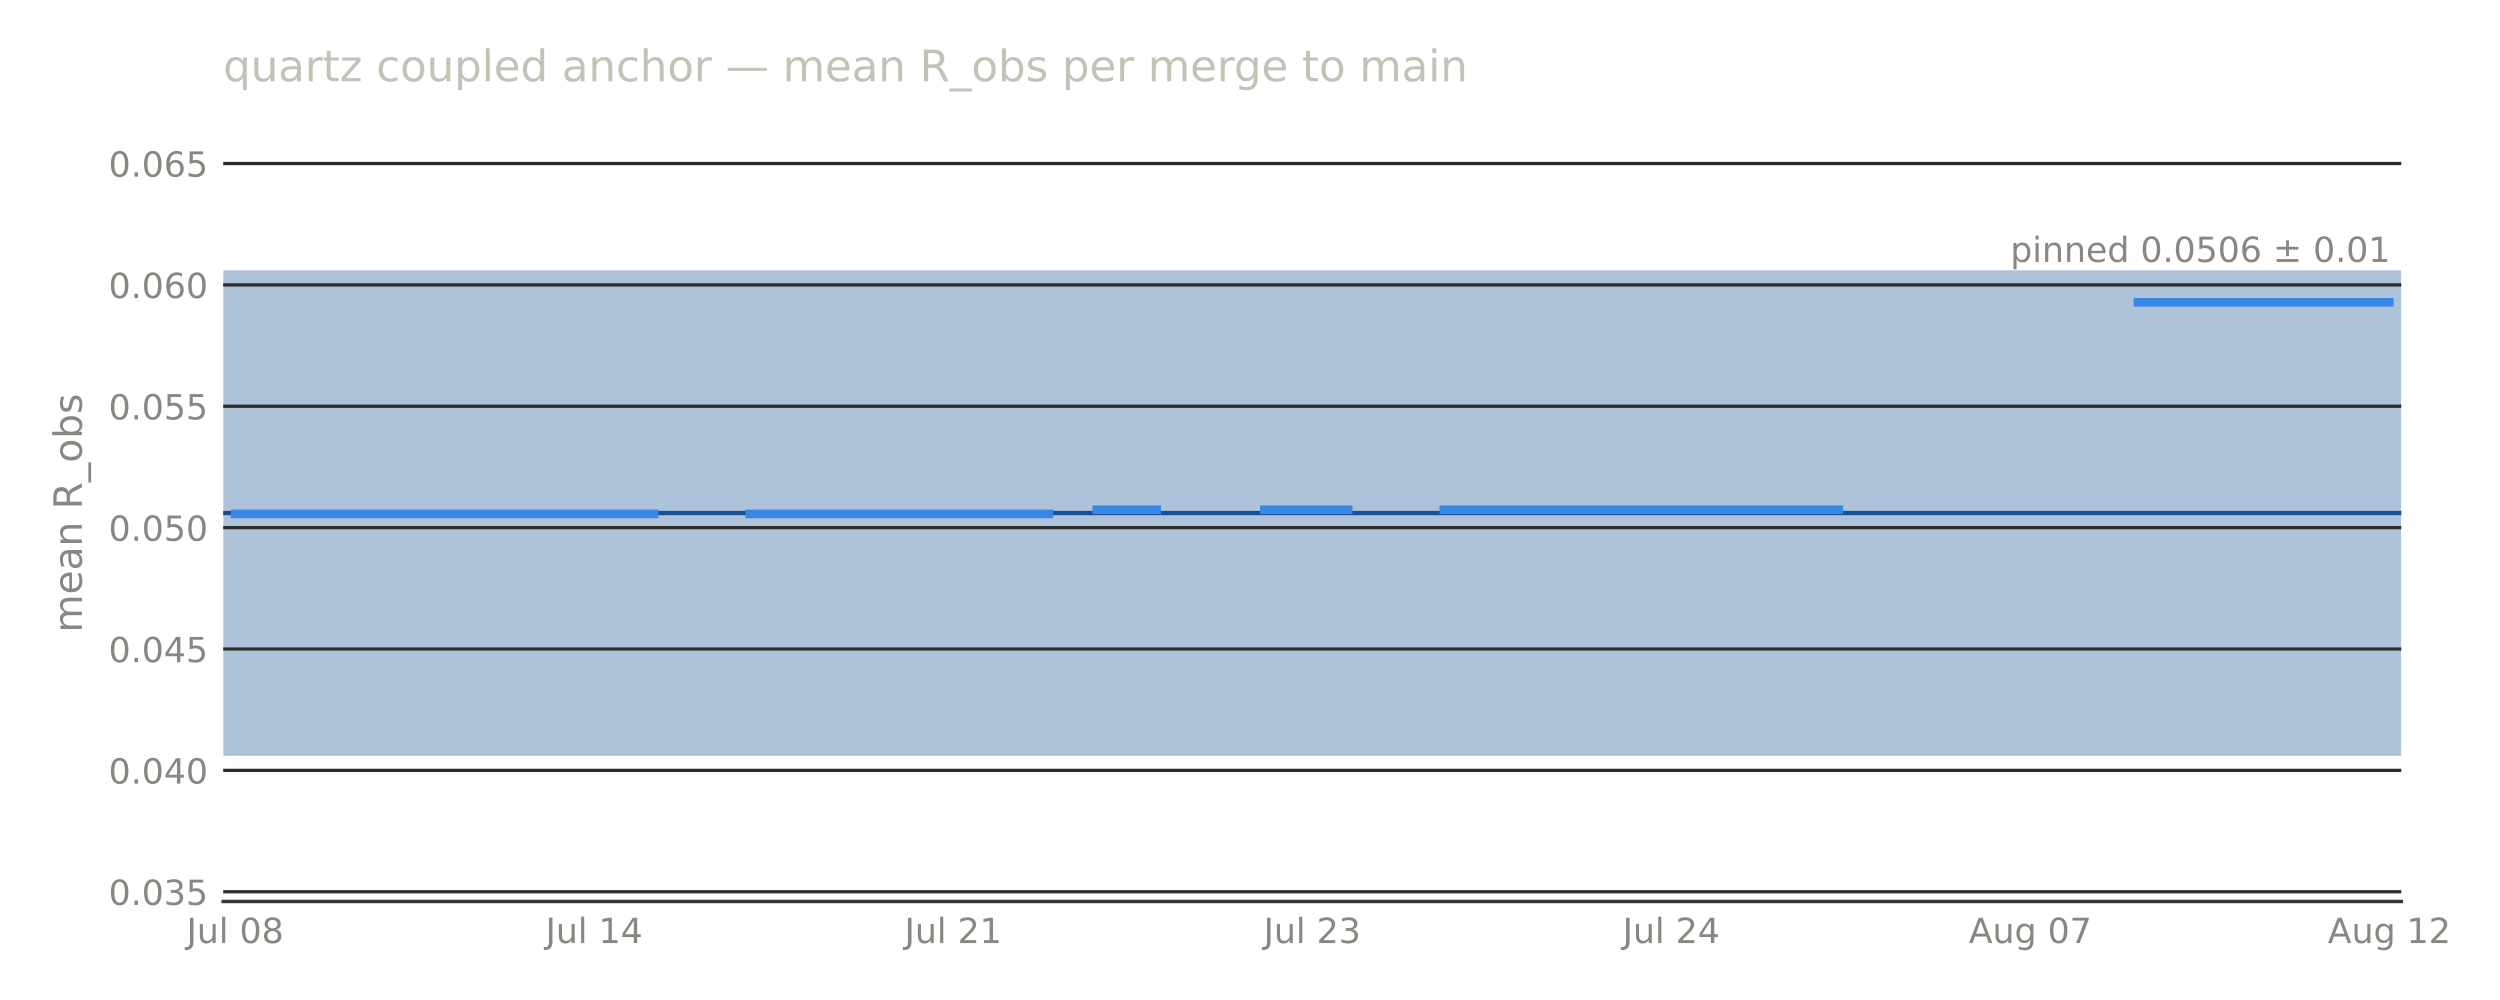
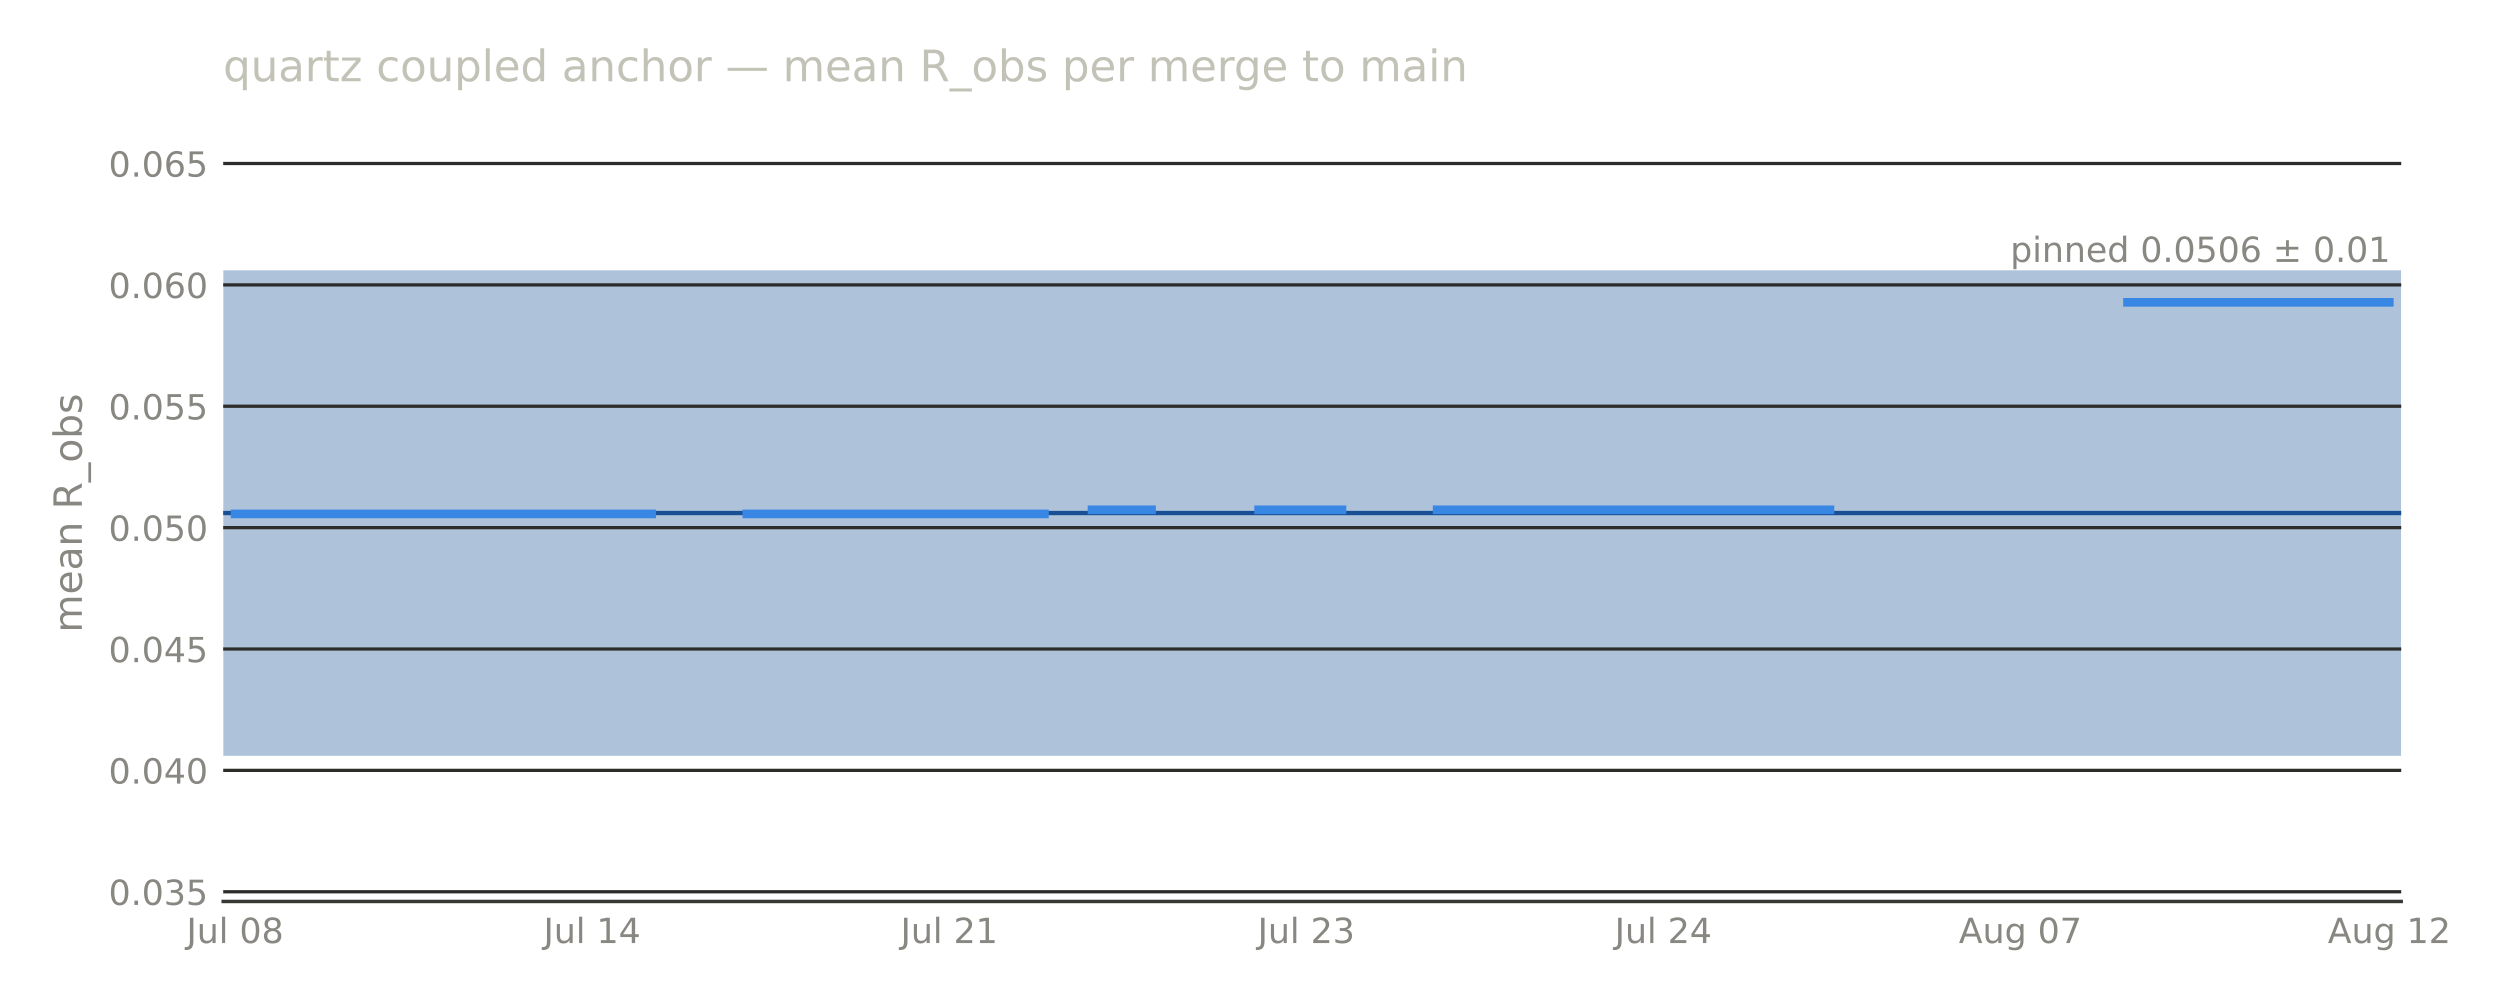
<svg xmlns="http://www.w3.org/2000/svg" width="576pt" height="230.4pt" viewBox="0 0 576 230.4" version="1.1">
  <defs>
    <style type="text/css">*{stroke-linejoin: round; stroke-linecap: butt}</style>
  </defs>
  <g id="figure_1">
    <g id="patch_1">
      <path d="M 0 230.4  L 576 230.4  L 576 0  L 0 0  L 0 230.4  z " style="fill: none; opacity: 0" />
    </g>
    <g id="axes_1">
      <g id="patch_2">
-         <path d="M 51.422 207.698  L 553.253 207.698  L 553.253 28.72  L 51.422 28.72  L 51.422 207.698  z " style="fill: none" />
+         <path d="M 51.422 207.698  L 553.239 207.698  L 553.239 28.72  L 51.422 28.72  L 51.422 207.698  z " style="fill: none" />
      </g>
      <g id="patch_3">
-         <path d="M 51.422 174.14  L 553.253 174.14  L 553.253 62.278  L 51.422 62.278  z " clip-path="url(#p7bf88b85b4)" style="fill: #184f95; opacity: 0.35" />
+         <path d="M 51.422 174.14  L 553.239 174.14  L 553.239 62.278  L 51.422 62.278  z " clip-path="url(#p6192127bf5)" style="fill: #184f95; opacity: 0.35" />
      </g>
      <g id="matplotlib.axis_1">
        <g id="xtick_1">
          <g id="line2d_1" />
          <g id="text_1">
-             <text style="font-size: 8px; font-family: 'DejaVu Sans', 'Bitstream Vera Sans', 'Computer Modern Sans Serif', 'Lucida Grande', 'Verdana', 'Geneva', 'Lucid', 'Arial', 'Helvetica', 'Avant Garde', sans-serif; text-anchor: middle; fill: #898781" x="54.179" y="217.277" transform="rotate(-0 54.17942 217.2769)">Jul 08</text>
+             <text style="font-size: 8px; font-family: 'DejaVu Sans', 'Bitstream Vera Sans', 'Computer Modern Sans Serif', 'Lucida Grande', 'Verdana', 'Geneva', 'Lucid', 'Arial', 'Helvetica', 'Avant Garde', sans-serif; text-anchor: middle; fill: #898781" x="54.164" y="217.277" transform="rotate(-0 54.16428 217.2769)">Jul 08</text>
          </g>
        </g>
        <g id="xtick_2">
          <g id="line2d_2" />
          <g id="text_2">
-             <text style="font-size: 8px; font-family: 'DejaVu Sans', 'Bitstream Vera Sans', 'Computer Modern Sans Serif', 'Lucida Grande', 'Verdana', 'Geneva', 'Lucid', 'Arial', 'Helvetica', 'Avant Garde', sans-serif; text-anchor: middle; fill: #898781" x="136.899" y="217.277" transform="rotate(-0 136.8988 217.2769)">Jul 14</text>
+             <text style="font-size: 8px; font-family: 'DejaVu Sans', 'Bitstream Vera Sans', 'Computer Modern Sans Serif', 'Lucida Grande', 'Verdana', 'Geneva', 'Lucid', 'Arial', 'Helvetica', 'Avant Garde', sans-serif; text-anchor: middle; fill: #898781" x="136.429" y="217.277" transform="rotate(-0 136.4294 217.2769)">Jul 14</text>
          </g>
        </g>
        <g id="xtick_3">
          <g id="line2d_3" />
          <g id="text_3">
-             <text style="font-size: 8px; font-family: 'DejaVu Sans', 'Bitstream Vera Sans', 'Computer Modern Sans Serif', 'Lucida Grande', 'Verdana', 'Geneva', 'Lucid', 'Arial', 'Helvetica', 'Avant Garde', sans-serif; text-anchor: middle; fill: #898781" x="219.618" y="217.277" transform="rotate(-0 219.6181 217.2769)">Jul 21</text>
+             <text style="font-size: 8px; font-family: 'DejaVu Sans', 'Bitstream Vera Sans', 'Computer Modern Sans Serif', 'Lucida Grande', 'Verdana', 'Geneva', 'Lucid', 'Arial', 'Helvetica', 'Avant Garde', sans-serif; text-anchor: middle; fill: #898781" x="218.695" y="217.277" transform="rotate(-0 218.6945 217.2769)">Jul 21</text>
          </g>
        </g>
        <g id="xtick_4">
          <g id="line2d_4" />
          <g id="text_4">
-             <text style="font-size: 8px; font-family: 'DejaVu Sans', 'Bitstream Vera Sans', 'Computer Modern Sans Serif', 'Lucida Grande', 'Verdana', 'Geneva', 'Lucid', 'Arial', 'Helvetica', 'Avant Garde', sans-serif; text-anchor: middle; fill: #898781" x="302.337" y="217.277" transform="rotate(-0 302.3374 217.2769)">Jul 23</text>
+             <text style="font-size: 8px; font-family: 'DejaVu Sans', 'Bitstream Vera Sans', 'Computer Modern Sans Serif', 'Lucida Grande', 'Verdana', 'Geneva', 'Lucid', 'Arial', 'Helvetica', 'Avant Garde', sans-serif; text-anchor: middle; fill: #898781" x="300.96" y="217.277" transform="rotate(-0 300.9596 217.2769)">Jul 23</text>
          </g>
        </g>
        <g id="xtick_5">
          <g id="line2d_5" />
          <g id="text_5">
-             <text style="font-size: 8px; font-family: 'DejaVu Sans', 'Bitstream Vera Sans', 'Computer Modern Sans Serif', 'Lucida Grande', 'Verdana', 'Geneva', 'Lucid', 'Arial', 'Helvetica', 'Avant Garde', sans-serif; text-anchor: middle; fill: #898781" x="385.057" y="217.277" transform="rotate(-0 385.0568 217.2769)">Jul 24</text>
+             <text style="font-size: 8px; font-family: 'DejaVu Sans', 'Bitstream Vera Sans', 'Computer Modern Sans Serif', 'Lucida Grande', 'Verdana', 'Geneva', 'Lucid', 'Arial', 'Helvetica', 'Avant Garde', sans-serif; text-anchor: middle; fill: #898781" x="383.225" y="217.277" transform="rotate(-0 383.2248 217.2769)">Jul 24</text>
          </g>
        </g>
        <g id="xtick_6">
          <g id="line2d_6" />
          <g id="text_6">
-             <text style="font-size: 8px; font-family: 'DejaVu Sans', 'Bitstream Vera Sans', 'Computer Modern Sans Serif', 'Lucida Grande', 'Verdana', 'Geneva', 'Lucid', 'Arial', 'Helvetica', 'Avant Garde', sans-serif; text-anchor: middle; fill: #898781" x="467.776" y="217.276" transform="rotate(-0 467.7761 217.2763)">Aug 07</text>
+             <text style="font-size: 8px; font-family: 'DejaVu Sans', 'Bitstream Vera Sans', 'Computer Modern Sans Serif', 'Lucida Grande', 'Verdana', 'Geneva', 'Lucid', 'Arial', 'Helvetica', 'Avant Garde', sans-serif; text-anchor: middle; fill: #898781" x="465.49" y="217.276" transform="rotate(-0 465.4899 217.2763)">Aug 07</text>
          </g>
        </g>
        <g id="xtick_7">
          <g id="line2d_7" />
          <g id="text_7">
-             <text style="font-size: 8px; font-family: 'DejaVu Sans', 'Bitstream Vera Sans', 'Computer Modern Sans Serif', 'Lucida Grande', 'Verdana', 'Geneva', 'Lucid', 'Arial', 'Helvetica', 'Avant Garde', sans-serif; text-anchor: middle; fill: #898781" x="550.495" y="217.276" transform="rotate(-0 550.4954 217.2763)">Aug 12</text>
+             <text style="font-size: 8px; font-family: 'DejaVu Sans', 'Bitstream Vera Sans', 'Computer Modern Sans Serif', 'Lucida Grande', 'Verdana', 'Geneva', 'Lucid', 'Arial', 'Helvetica', 'Avant Garde', sans-serif; text-anchor: middle; fill: #898781" x="550.497" y="217.276" transform="rotate(-0 550.4972 217.2763)">Aug 12</text>
          </g>
        </g>
      </g>
      <g id="matplotlib.axis_2">
        <g id="ytick_1">
          <g id="line2d_8">
-             <path d="M 51.422 205.461  L 553.253 205.461  " clip-path="url(#p7bf88b85b4)" style="fill: none; stroke: #2c2c2a; stroke-width: 0.75; stroke-linecap: square" />
+             <path d="M 51.422 205.461  L 553.239 205.461  " clip-path="url(#p6192127bf5)" style="fill: none; stroke: #2c2c2a; stroke-width: 0.75; stroke-linecap: square" />
          </g>
          <g id="line2d_9" />
          <g id="text_8">
            <text style="font-size: 8px; font-family: 'DejaVu Sans', 'Bitstream Vera Sans', 'Computer Modern Sans Serif', 'Lucida Grande', 'Verdana', 'Geneva', 'Lucid', 'Arial', 'Helvetica', 'Avant Garde', sans-serif; text-anchor: end; fill: #898781" x="47.922" y="208.5" transform="rotate(-0 47.92211 208.5)">0.035</text>
          </g>
        </g>
        <g id="ytick_2">
          <g id="line2d_10">
-             <path d="M 51.422 177.496  L 553.253 177.496  " clip-path="url(#p7bf88b85b4)" style="fill: none; stroke: #2c2c2a; stroke-width: 0.75; stroke-linecap: square" />
+             <path d="M 51.422 177.496  L 553.239 177.496  " clip-path="url(#p6192127bf5)" style="fill: none; stroke: #2c2c2a; stroke-width: 0.75; stroke-linecap: square" />
          </g>
          <g id="line2d_11" />
          <g id="text_9">
            <text style="font-size: 8px; font-family: 'DejaVu Sans', 'Bitstream Vera Sans', 'Computer Modern Sans Serif', 'Lucida Grande', 'Verdana', 'Geneva', 'Lucid', 'Arial', 'Helvetica', 'Avant Garde', sans-serif; text-anchor: end; fill: #898781" x="47.922" y="180.535" transform="rotate(-0 47.92211 180.5346)">0.040</text>
          </g>
        </g>
        <g id="ytick_3">
          <g id="line2d_12">
-             <path d="M 51.422 149.53  L 553.253 149.53  " clip-path="url(#p7bf88b85b4)" style="fill: none; stroke: #2c2c2a; stroke-width: 0.75; stroke-linecap: square" />
+             <path d="M 51.422 149.53  L 553.239 149.53  " clip-path="url(#p6192127bf5)" style="fill: none; stroke: #2c2c2a; stroke-width: 0.75; stroke-linecap: square" />
          </g>
          <g id="line2d_13" />
          <g id="text_10">
            <text style="font-size: 8px; font-family: 'DejaVu Sans', 'Bitstream Vera Sans', 'Computer Modern Sans Serif', 'Lucida Grande', 'Verdana', 'Geneva', 'Lucid', 'Arial', 'Helvetica', 'Avant Garde', sans-serif; text-anchor: end; fill: #898781" x="47.922" y="152.569" transform="rotate(-0 47.92211 152.5693)">0.045</text>
          </g>
        </g>
        <g id="ytick_4">
          <g id="line2d_14">
-             <path d="M 51.422 121.565  L 553.253 121.565  " clip-path="url(#p7bf88b85b4)" style="fill: none; stroke: #2c2c2a; stroke-width: 0.75; stroke-linecap: square" />
+             <path d="M 51.422 121.565  L 553.239 121.565  " clip-path="url(#p6192127bf5)" style="fill: none; stroke: #2c2c2a; stroke-width: 0.75; stroke-linecap: square" />
          </g>
          <g id="line2d_15" />
          <g id="text_11">
            <text style="font-size: 8px; font-family: 'DejaVu Sans', 'Bitstream Vera Sans', 'Computer Modern Sans Serif', 'Lucida Grande', 'Verdana', 'Geneva', 'Lucid', 'Arial', 'Helvetica', 'Avant Garde', sans-serif; text-anchor: end; fill: #898781" x="47.922" y="124.604" transform="rotate(-0 47.92211 124.604)">0.050</text>
          </g>
        </g>
        <g id="ytick_5">
          <g id="line2d_16">
-             <path d="M 51.422 93.6  L 553.253 93.6  " clip-path="url(#p7bf88b85b4)" style="fill: none; stroke: #2c2c2a; stroke-width: 0.75; stroke-linecap: square" />
+             <path d="M 51.422 93.6  L 553.239 93.6  " clip-path="url(#p6192127bf5)" style="fill: none; stroke: #2c2c2a; stroke-width: 0.75; stroke-linecap: square" />
          </g>
          <g id="line2d_17" />
          <g id="text_12">
            <text style="font-size: 8px; font-family: 'DejaVu Sans', 'Bitstream Vera Sans', 'Computer Modern Sans Serif', 'Lucida Grande', 'Verdana', 'Geneva', 'Lucid', 'Arial', 'Helvetica', 'Avant Garde', sans-serif; text-anchor: end; fill: #898781" x="47.922" y="96.639" transform="rotate(-0 47.92211 96.63863)">0.055</text>
          </g>
        </g>
        <g id="ytick_6">
          <g id="line2d_18">
-             <path d="M 51.422 65.634  L 553.253 65.634  " clip-path="url(#p7bf88b85b4)" style="fill: none; stroke: #2c2c2a; stroke-width: 0.75; stroke-linecap: square" />
+             <path d="M 51.422 65.634  L 553.239 65.634  " clip-path="url(#p6192127bf5)" style="fill: none; stroke: #2c2c2a; stroke-width: 0.75; stroke-linecap: square" />
          </g>
          <g id="line2d_19" />
          <g id="text_13">
            <text style="font-size: 8px; font-family: 'DejaVu Sans', 'Bitstream Vera Sans', 'Computer Modern Sans Serif', 'Lucida Grande', 'Verdana', 'Geneva', 'Lucid', 'Arial', 'Helvetica', 'Avant Garde', sans-serif; text-anchor: end; fill: #898781" x="47.922" y="68.673" transform="rotate(-0 47.92211 68.6733)">0.060</text>
          </g>
        </g>
        <g id="ytick_7">
          <g id="line2d_20">
-             <path d="M 51.422 37.669  L 553.253 37.669  " clip-path="url(#p7bf88b85b4)" style="fill: none; stroke: #2c2c2a; stroke-width: 0.75; stroke-linecap: square" />
+             <path d="M 51.422 37.669  L 553.239 37.669  " clip-path="url(#p6192127bf5)" style="fill: none; stroke: #2c2c2a; stroke-width: 0.75; stroke-linecap: square" />
          </g>
          <g id="line2d_21" />
          <g id="text_14">
            <text style="font-size: 8px; font-family: 'DejaVu Sans', 'Bitstream Vera Sans', 'Computer Modern Sans Serif', 'Lucida Grande', 'Verdana', 'Geneva', 'Lucid', 'Arial', 'Helvetica', 'Avant Garde', sans-serif; text-anchor: end; fill: #898781" x="47.922" y="40.708" transform="rotate(-0 47.92211 40.70797)">0.065</text>
          </g>
        </g>
        <g id="text_15">
          <text style="font-size: 9px; font-family: 'DejaVu Sans', 'Bitstream Vera Sans', 'Computer Modern Sans Serif', 'Lucida Grande', 'Verdana', 'Geneva', 'Lucid', 'Arial', 'Helvetica', 'Avant Garde', sans-serif; text-anchor: middle; fill: #898781" x="18.858" y="118.209" transform="rotate(-90 18.8575 118.2091)">mean R_obs</text>
        </g>
      </g>
      <g id="line2d_22">
-         <path d="M 51.422 118.209  L 553.253 118.209  " clip-path="url(#p7bf88b85b4)" style="fill: none; stroke: #184f95; stroke-linecap: square" />
+         <path d="M 51.422 118.209  L 553.239 118.209  " clip-path="url(#p6192127bf5)" style="fill: none; stroke: #184f95; stroke-linecap: square" />
      </g>
      <g id="patch_4">
-         <path d="M 51.422 207.698  L 553.253 207.698  " style="fill: none; stroke: #383835; stroke-width: 0.8; stroke-linejoin: miter; stroke-linecap: square" />
+         <path d="M 51.422 207.698  L 553.239 207.698  " style="fill: none; stroke: #383835; stroke-width: 0.8; stroke-linejoin: miter; stroke-linecap: square" />
      </g>
      <g id="line2d_23">
-         <path d="M 54.179 118.409  L 150.685 118.409  M 172.744 118.409  L 241.677 118.409  M 252.706 117.455  L 266.492 117.455  M 291.308 117.455  L 310.609 117.455  M 332.668 117.455  L 423.659 117.455  M 492.592 69.652  L 550.495 69.652  L 550.495 69.652  " clip-path="url(#p7bf88b85b4)" style="fill: none; stroke: #3987e5; stroke-width: 2; stroke-linecap: square" />
+         <path d="M 54.164 118.409  L 150.14 118.409  M 172.078 118.409  L 240.632 118.409  M 251.601 117.455  L 265.311 117.455  M 289.991 117.455  L 309.186 117.455  M 331.124 117.455  L 421.615 117.455  M 490.169 69.652  L 550.497 69.652  L 550.497 69.652  " clip-path="url(#p6192127bf5)" style="fill: none; stroke: #3987e5; stroke-width: 2; stroke-linecap: square" />
      </g>
      <g id="text_16">
-         <text style="font-size: 8px; font-family: 'DejaVu Sans', 'Bitstream Vera Sans', 'Computer Modern Sans Serif', 'Lucida Grande', 'Verdana', 'Geneva', 'Lucid', 'Arial', 'Helvetica', 'Avant Garde', sans-serif; text-anchor: end; fill: #898781" x="550.744" y="60.357" transform="rotate(-0 550.7436 60.35652)">pinned 0.0506 ± 0.01</text>
+         <text style="font-size: 8px; font-family: 'DejaVu Sans', 'Bitstream Vera Sans', 'Computer Modern Sans Serif', 'Lucida Grande', 'Verdana', 'Geneva', 'Lucid', 'Arial', 'Helvetica', 'Avant Garde', sans-serif; text-anchor: end; fill: #898781" x="550.73" y="60.357" transform="rotate(-0 550.7303 60.35652)">pinned 0.0506 ± 0.01</text>
      </g>
      <g id="text_17">
        <text style="font-size: 10px; font-family: 'DejaVu Sans', 'Bitstream Vera Sans', 'Computer Modern Sans Serif', 'Lucida Grande', 'Verdana', 'Geneva', 'Lucid', 'Arial', 'Helvetica', 'Avant Garde', sans-serif; text-anchor: start; fill: #c3c2b7" x="51.422" y="18.72" transform="rotate(-0 51.42211 18.72)">quartz coupled anchor — mean R_obs per merge to main</text>
      </g>
    </g>
  </g>
  <defs>
-     <clipPath id="p7bf88b85b4">
-       <rect x="51.422" y="28.72" width="501.831" height="178.978" />
+     <clipPath id="p6192127bf5">
+       <rect x="51.422" y="28.72" width="501.817" height="178.978" />
    </clipPath>
  </defs>
</svg>
